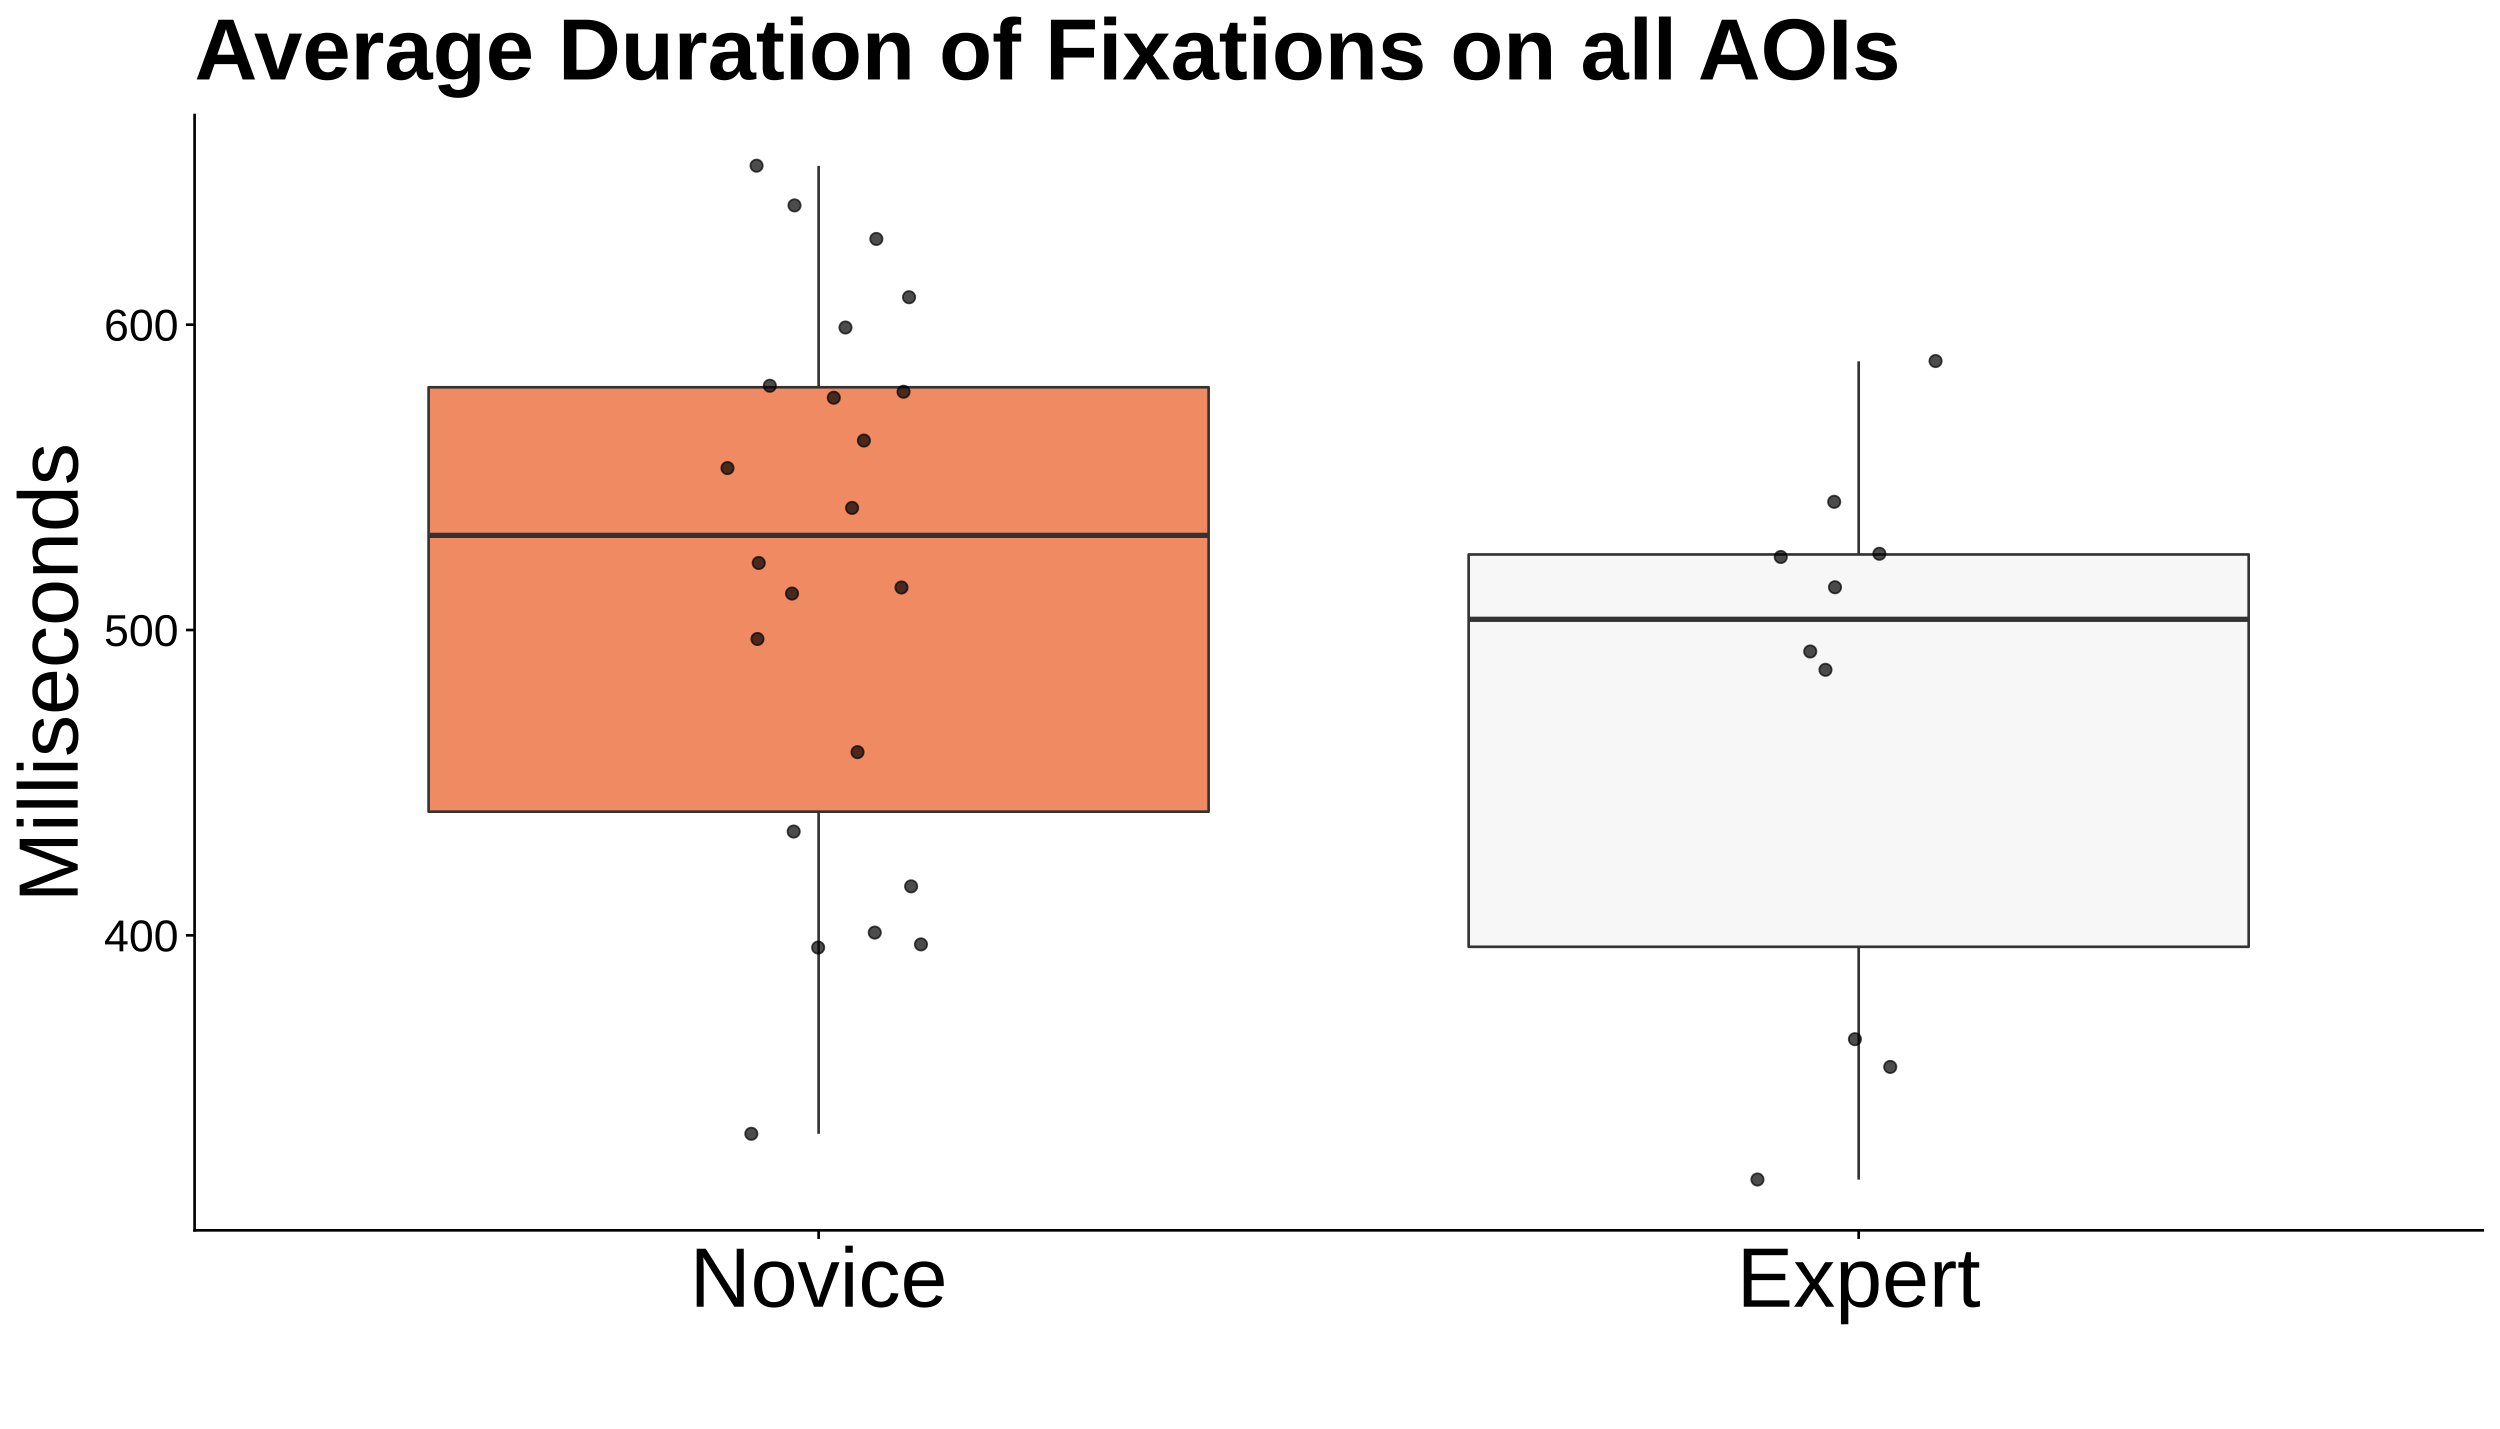
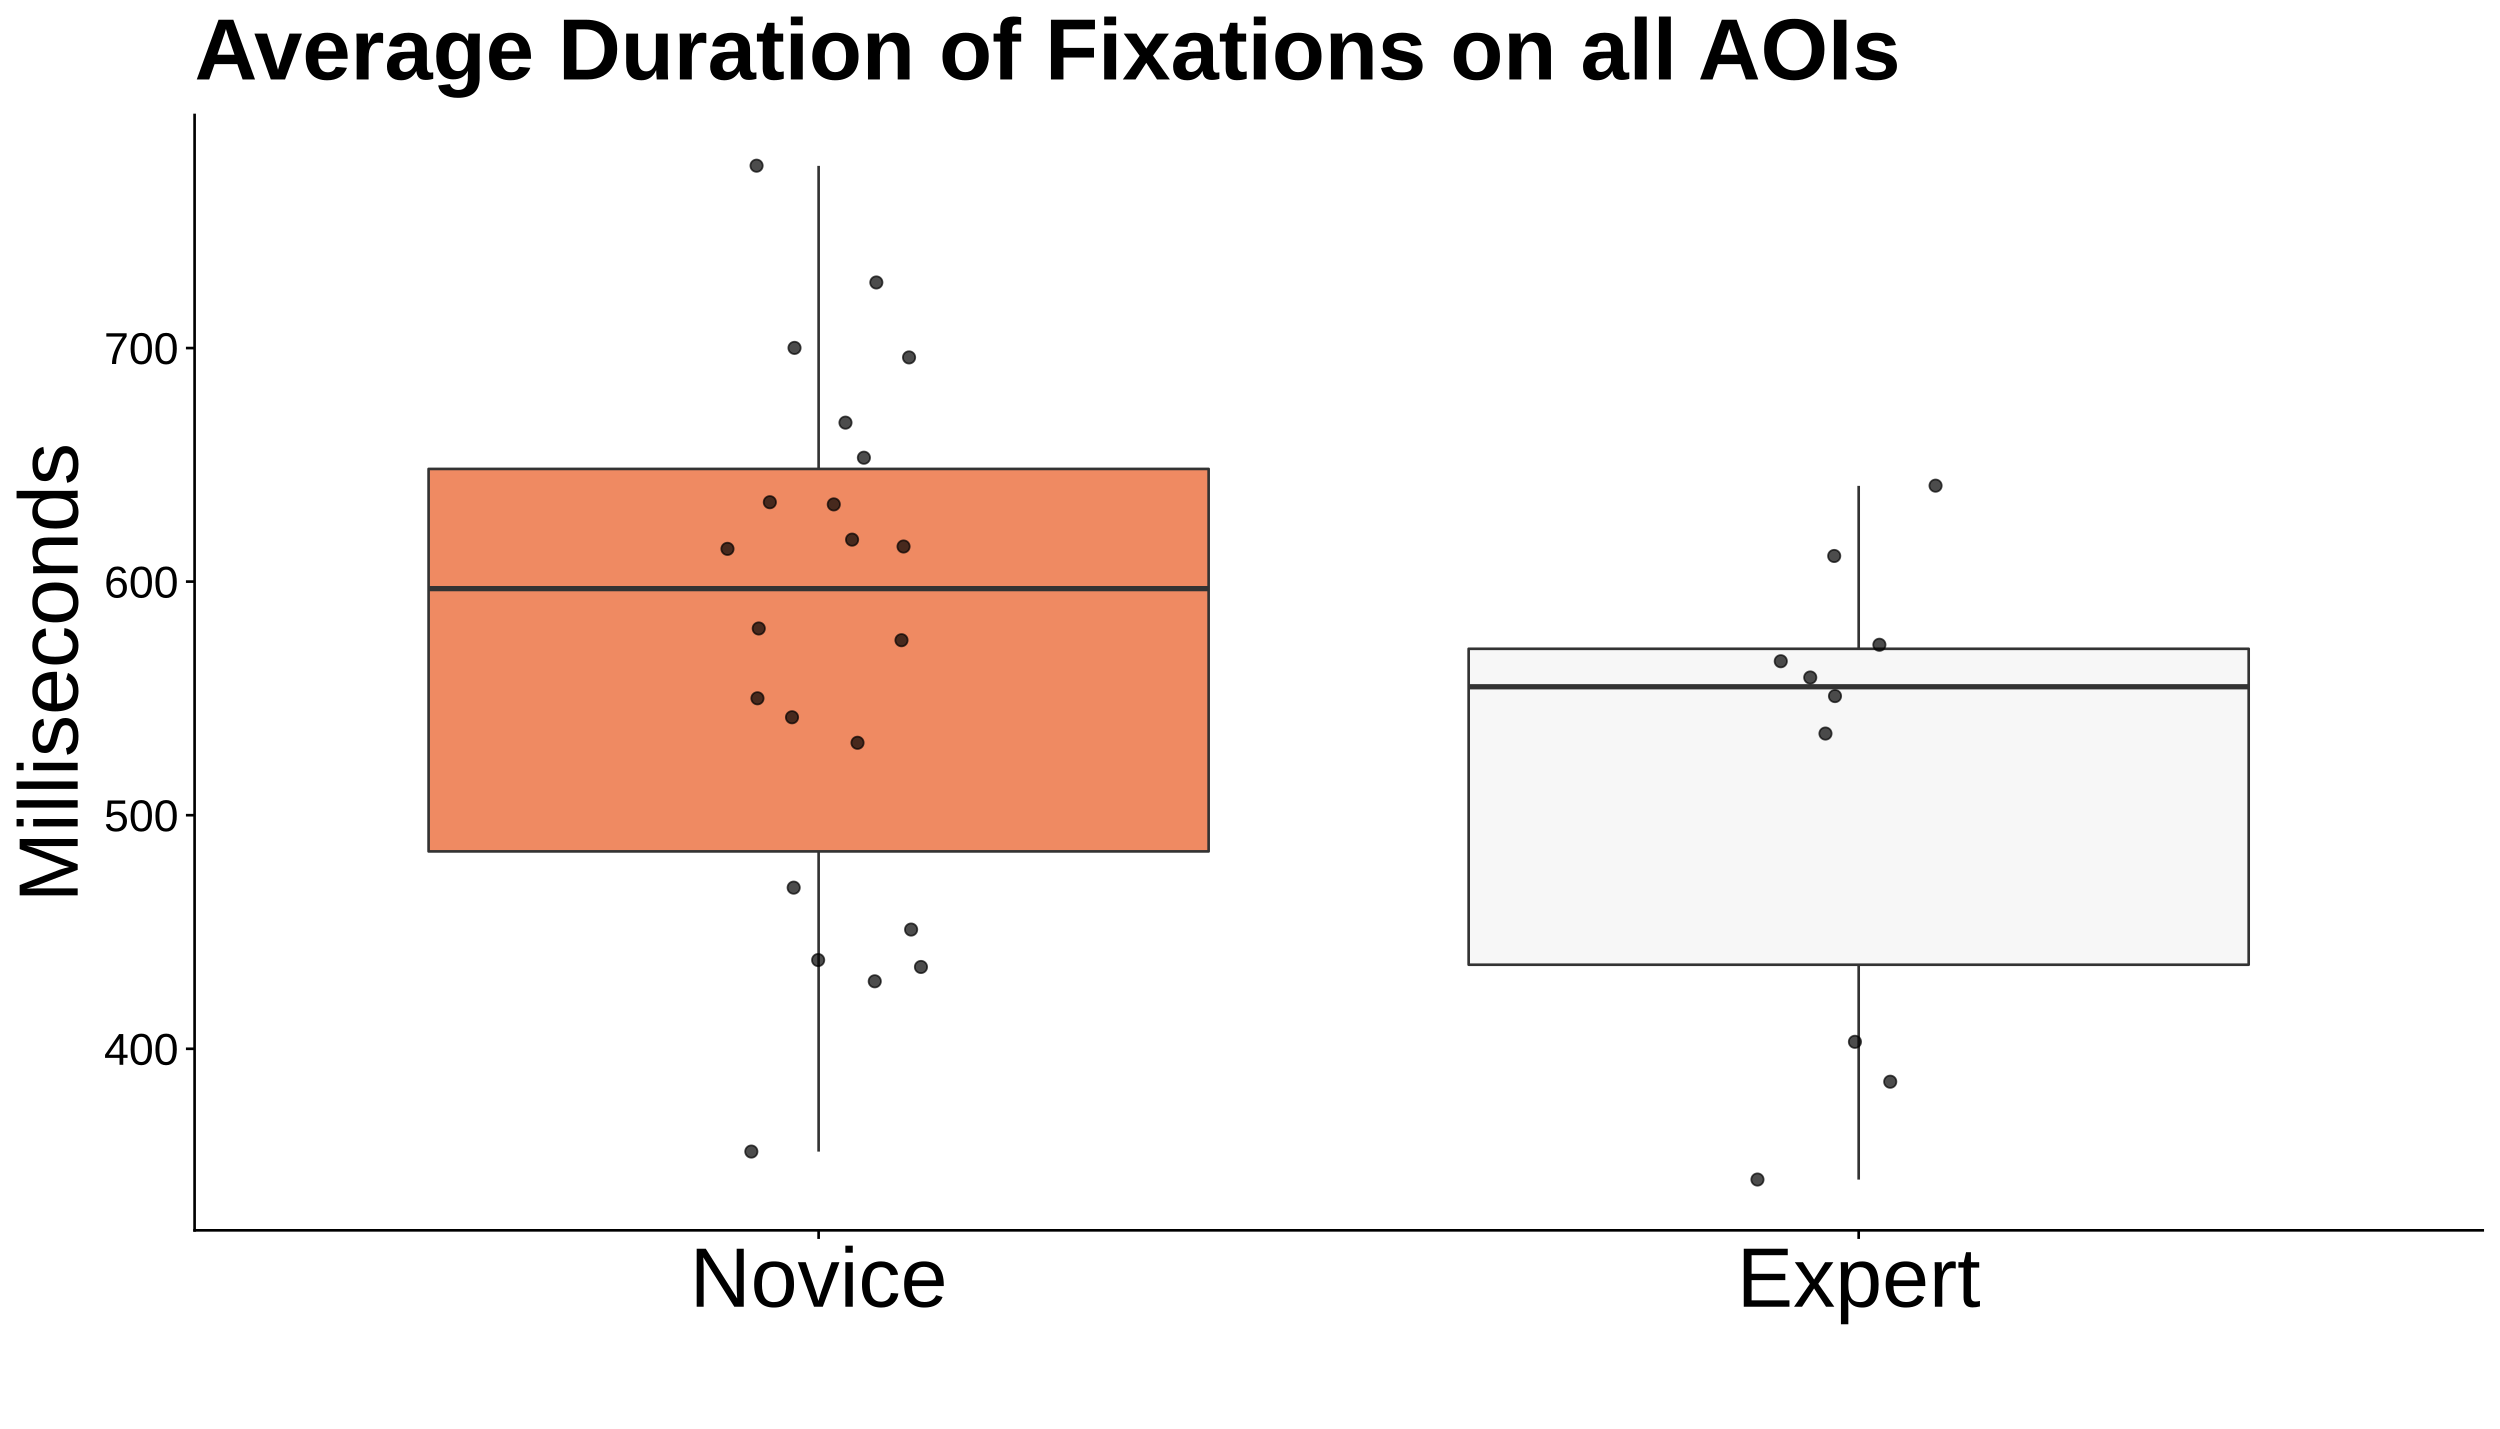
<svg xmlns="http://www.w3.org/2000/svg" class="svglite" width="1008.00pt" height="576.00pt" viewBox="0 0 1008.00 576.00">
  <defs>
    <style type="text/css">
    .svglite line, .svglite polyline, .svglite polygon, .svglite path, .svglite rect, .svglite circle {
      fill: none;
      stroke: #000000;
      stroke-linecap: round;
      stroke-linejoin: round;
      stroke-miterlimit: 10.00;
    }
    .svglite text {
      white-space: pre;
    }
  </style>
  </defs>
  <rect width="100%" height="100%" style="stroke: none; fill: none;" />
  <defs>
    <clipPath id="cpMC4wMHwxMDA4LjAwfDAuMDB8NTc2LjAw">
      <rect x="0.00" y="0.00" width="1008.00" height="576.00" />
    </clipPath>
  </defs>
  <g clip-path="url(#cpMC4wMHwxMDA4LjAwfDAuMDB8NTc2LjAw)">
</g>
  <defs>
    <clipPath id="cpNzguNDZ8MTAwMS4wM3w0Ni4zN3w0OTYuMDY=">
      <rect x="78.46" y="46.37" width="922.57" height="449.69" />
    </clipPath>
  </defs>
  <g clip-path="url(#cpNzguNDZ8MTAwMS4wM3w0Ni4zN3w0OTYuMDY=)">
-     <line x1="330.07" y1="156.14" x2="330.07" y2="66.88" style="stroke-width: 1.07; stroke: #333333; stroke-linecap: butt;" />
-     <line x1="330.07" y1="327.27" x2="330.07" y2="457.16" style="stroke-width: 1.07; stroke: #333333; stroke-linecap: butt;" />
-     <polygon points="172.81,156.14 172.81,327.27 487.32,327.27 487.32,156.14 172.81,156.14 " style="stroke-width: 1.07; stroke: #333333; fill: #EF8A62;" />
-     <line x1="172.81" y1="215.85" x2="487.32" y2="215.85" style="stroke-width: 2.13; stroke: #333333; stroke-linecap: butt;" />
-     <line x1="749.42" y1="223.55" x2="749.42" y2="145.68" style="stroke-width: 1.07; stroke: #333333; stroke-linecap: butt;" />
-     <line x1="749.42" y1="381.75" x2="749.42" y2="475.62" style="stroke-width: 1.07; stroke: #333333; stroke-linecap: butt;" />
-     <polygon points="592.16,223.55 592.16,381.75 906.67,381.75 906.67,223.55 592.16,223.55 " style="stroke-width: 1.07; stroke: #333333; fill: #F7F7F7;" />
-     <line x1="592.16" y1="249.71" x2="906.67" y2="249.71" style="stroke-width: 2.13; stroke: #333333; stroke-linecap: butt;" />
-     <circle cx="310.40" cy="155.53" r="2.49" style="stroke-width: 0.71; stroke: #000000; stroke-opacity: 0.70; fill: #000000; fill-opacity: 0.70;" />
-     <circle cx="319.34" cy="239.32" r="2.49" style="stroke-width: 0.71; stroke: #000000; stroke-opacity: 0.70; fill: #000000; fill-opacity: 0.70;" />
-     <circle cx="336.18" cy="160.37" r="2.49" style="stroke-width: 0.71; stroke: #000000; stroke-opacity: 0.70; fill: #000000; fill-opacity: 0.70;" />
-     <circle cx="364.31" cy="157.95" r="2.49" style="stroke-width: 0.71; stroke: #000000; stroke-opacity: 0.70; fill: #000000; fill-opacity: 0.70;" />
+     <line x1="330.07" y1="189.07" x2="330.07" y2="66.87" style="stroke-width: 1.07; stroke: #333333; stroke-linecap: butt;" />
+     <line x1="330.07" y1="343.29" x2="330.07" y2="464.32" style="stroke-width: 1.07; stroke: #333333; stroke-linecap: butt;" />
+     <polygon points="172.81,189.07 172.81,343.29 487.32,343.29 487.32,189.07 172.81,189.07 " style="stroke-width: 1.07; stroke: #333333; fill: #EF8A62;" />
+     <line x1="172.81" y1="237.34" x2="487.32" y2="237.34" style="stroke-width: 2.13; stroke: #333333; stroke-linecap: butt;" />
+     <line x1="749.42" y1="261.59" x2="749.42" y2="195.90" style="stroke-width: 1.07; stroke: #333333; stroke-linecap: butt;" />
+     <line x1="749.42" y1="388.97" x2="749.42" y2="475.62" style="stroke-width: 1.07; stroke: #333333; stroke-linecap: butt;" />
+     <polygon points="592.16,261.59 592.16,388.97 906.67,388.97 906.67,261.59 592.16,261.59 " style="stroke-width: 1.07; stroke: #333333; fill: #F7F7F7;" />
+     <line x1="592.16" y1="276.90" x2="906.67" y2="276.90" style="stroke-width: 2.13; stroke: #333333; stroke-linecap: butt;" />
+     <circle cx="310.40" cy="202.49" r="2.49" style="stroke-width: 0.71; stroke: #000000; stroke-opacity: 0.70; fill: #000000; fill-opacity: 0.70;" />
+     <circle cx="319.34" cy="289.20" r="2.49" style="stroke-width: 0.71; stroke: #000000; stroke-opacity: 0.70; fill: #000000; fill-opacity: 0.70;" />
+     <circle cx="336.18" cy="203.37" r="2.49" style="stroke-width: 0.71; stroke: #000000; stroke-opacity: 0.70; fill: #000000; fill-opacity: 0.70;" />
+     <circle cx="364.31" cy="220.35" r="2.49" style="stroke-width: 0.71; stroke: #000000; stroke-opacity: 0.70; fill: #000000; fill-opacity: 0.70;" />
    <circle cx="305.05" cy="66.81" r="2.49" style="stroke-width: 0.71; stroke: #000000; stroke-opacity: 0.70; fill: #000000; fill-opacity: 0.70;" />
-     <circle cx="363.48" cy="236.88" r="2.49" style="stroke-width: 0.71; stroke: #000000; stroke-opacity: 0.70; fill: #000000; fill-opacity: 0.70;" />
-     <circle cx="367.36" cy="357.38" r="2.49" style="stroke-width: 0.71; stroke: #000000; stroke-opacity: 0.70; fill: #000000; fill-opacity: 0.70;" />
-     <circle cx="343.56" cy="204.79" r="2.49" style="stroke-width: 0.71; stroke: #000000; stroke-opacity: 0.70; fill: #000000; fill-opacity: 0.70;" />
-     <circle cx="340.90" cy="132.05" r="2.49" style="stroke-width: 0.71; stroke: #000000; stroke-opacity: 0.70; fill: #000000; fill-opacity: 0.70;" />
-     <circle cx="293.32" cy="188.73" r="2.49" style="stroke-width: 0.71; stroke: #000000; stroke-opacity: 0.70; fill: #000000; fill-opacity: 0.70;" />
-     <circle cx="305.41" cy="257.64" r="2.49" style="stroke-width: 0.71; stroke: #000000; stroke-opacity: 0.70; fill: #000000; fill-opacity: 0.70;" />
-     <circle cx="302.94" cy="457.14" r="2.49" style="stroke-width: 0.71; stroke: #000000; stroke-opacity: 0.70; fill: #000000; fill-opacity: 0.70;" />
-     <circle cx="345.75" cy="303.26" r="2.49" style="stroke-width: 0.71; stroke: #000000; stroke-opacity: 0.70; fill: #000000; fill-opacity: 0.70;" />
-     <circle cx="320.35" cy="82.82" r="2.49" style="stroke-width: 0.71; stroke: #000000; stroke-opacity: 0.70; fill: #000000; fill-opacity: 0.70;" />
-     <circle cx="352.70" cy="376.02" r="2.49" style="stroke-width: 0.71; stroke: #000000; stroke-opacity: 0.70; fill: #000000; fill-opacity: 0.70;" />
-     <circle cx="329.88" cy="382.06" r="2.49" style="stroke-width: 0.71; stroke: #000000; stroke-opacity: 0.70; fill: #000000; fill-opacity: 0.70;" />
-     <circle cx="348.32" cy="177.63" r="2.49" style="stroke-width: 0.71; stroke: #000000; stroke-opacity: 0.70; fill: #000000; fill-opacity: 0.70;" />
-     <circle cx="371.33" cy="380.78" r="2.49" style="stroke-width: 0.71; stroke: #000000; stroke-opacity: 0.70; fill: #000000; fill-opacity: 0.70;" />
-     <circle cx="320.01" cy="335.28" r="2.49" style="stroke-width: 0.71; stroke: #000000; stroke-opacity: 0.70; fill: #000000; fill-opacity: 0.70;" />
-     <circle cx="353.34" cy="96.34" r="2.49" style="stroke-width: 0.71; stroke: #000000; stroke-opacity: 0.70; fill: #000000; fill-opacity: 0.70;" />
-     <circle cx="366.53" cy="119.84" r="2.49" style="stroke-width: 0.71; stroke: #000000; stroke-opacity: 0.70; fill: #000000; fill-opacity: 0.70;" />
-     <circle cx="305.93" cy="226.99" r="2.49" style="stroke-width: 0.71; stroke: #000000; stroke-opacity: 0.70; fill: #000000; fill-opacity: 0.70;" />
-     <circle cx="762.14" cy="430.18" r="2.49" style="stroke-width: 0.71; stroke: #000000; stroke-opacity: 0.70; fill: #000000; fill-opacity: 0.70;" />
-     <circle cx="718.01" cy="224.57" r="2.49" style="stroke-width: 0.71; stroke: #000000; stroke-opacity: 0.70; fill: #000000; fill-opacity: 0.70;" />
-     <circle cx="729.89" cy="262.68" r="2.49" style="stroke-width: 0.71; stroke: #000000; stroke-opacity: 0.70; fill: #000000; fill-opacity: 0.70;" />
-     <circle cx="739.87" cy="236.78" r="2.49" style="stroke-width: 0.71; stroke: #000000; stroke-opacity: 0.70; fill: #000000; fill-opacity: 0.70;" />
-     <circle cx="708.61" cy="475.58" r="2.49" style="stroke-width: 0.71; stroke: #000000; stroke-opacity: 0.70; fill: #000000; fill-opacity: 0.70;" />
-     <circle cx="739.55" cy="202.33" r="2.49" style="stroke-width: 0.71; stroke: #000000; stroke-opacity: 0.70; fill: #000000; fill-opacity: 0.70;" />
-     <circle cx="780.42" cy="145.57" r="2.49" style="stroke-width: 0.71; stroke: #000000; stroke-opacity: 0.70; fill: #000000; fill-opacity: 0.70;" />
-     <circle cx="736.03" cy="270.07" r="2.49" style="stroke-width: 0.71; stroke: #000000; stroke-opacity: 0.70; fill: #000000; fill-opacity: 0.70;" />
-     <circle cx="747.91" cy="419.00" r="2.49" style="stroke-width: 0.71; stroke: #000000; stroke-opacity: 0.70; fill: #000000; fill-opacity: 0.70;" />
-     <circle cx="757.77" cy="223.28" r="2.49" style="stroke-width: 0.71; stroke: #000000; stroke-opacity: 0.70; fill: #000000; fill-opacity: 0.70;" />
+     <circle cx="363.48" cy="258.13" r="2.49" style="stroke-width: 0.71; stroke: #000000; stroke-opacity: 0.70; fill: #000000; fill-opacity: 0.70;" />
+     <circle cx="367.36" cy="374.80" r="2.49" style="stroke-width: 0.71; stroke: #000000; stroke-opacity: 0.70; fill: #000000; fill-opacity: 0.70;" />
+     <circle cx="343.56" cy="217.58" r="2.49" style="stroke-width: 0.71; stroke: #000000; stroke-opacity: 0.70; fill: #000000; fill-opacity: 0.70;" />
+     <circle cx="340.90" cy="170.41" r="2.49" style="stroke-width: 0.71; stroke: #000000; stroke-opacity: 0.70; fill: #000000; fill-opacity: 0.70;" />
+     <circle cx="293.32" cy="221.30" r="2.49" style="stroke-width: 0.71; stroke: #000000; stroke-opacity: 0.70; fill: #000000; fill-opacity: 0.70;" />
+     <circle cx="305.41" cy="281.55" r="2.49" style="stroke-width: 0.71; stroke: #000000; stroke-opacity: 0.70; fill: #000000; fill-opacity: 0.70;" />
+     <circle cx="302.94" cy="464.31" r="2.49" style="stroke-width: 0.71; stroke: #000000; stroke-opacity: 0.70; fill: #000000; fill-opacity: 0.70;" />
+     <circle cx="345.75" cy="299.49" r="2.49" style="stroke-width: 0.71; stroke: #000000; stroke-opacity: 0.70; fill: #000000; fill-opacity: 0.70;" />
+     <circle cx="320.35" cy="140.27" r="2.49" style="stroke-width: 0.71; stroke: #000000; stroke-opacity: 0.70; fill: #000000; fill-opacity: 0.70;" />
+     <circle cx="352.70" cy="395.66" r="2.49" style="stroke-width: 0.71; stroke: #000000; stroke-opacity: 0.70; fill: #000000; fill-opacity: 0.70;" />
+     <circle cx="329.88" cy="387.09" r="2.49" style="stroke-width: 0.71; stroke: #000000; stroke-opacity: 0.70; fill: #000000; fill-opacity: 0.70;" />
+     <circle cx="348.32" cy="184.55" r="2.49" style="stroke-width: 0.71; stroke: #000000; stroke-opacity: 0.70; fill: #000000; fill-opacity: 0.70;" />
+     <circle cx="371.33" cy="389.88" r="2.49" style="stroke-width: 0.71; stroke: #000000; stroke-opacity: 0.70; fill: #000000; fill-opacity: 0.70;" />
+     <circle cx="320.01" cy="357.90" r="2.49" style="stroke-width: 0.71; stroke: #000000; stroke-opacity: 0.70; fill: #000000; fill-opacity: 0.70;" />
+     <circle cx="353.34" cy="113.89" r="2.49" style="stroke-width: 0.71; stroke: #000000; stroke-opacity: 0.70; fill: #000000; fill-opacity: 0.70;" />
+     <circle cx="366.53" cy="144.11" r="2.49" style="stroke-width: 0.71; stroke: #000000; stroke-opacity: 0.70; fill: #000000; fill-opacity: 0.70;" />
+     <circle cx="305.93" cy="253.40" r="2.49" style="stroke-width: 0.71; stroke: #000000; stroke-opacity: 0.70; fill: #000000; fill-opacity: 0.70;" />
+     <circle cx="762.14" cy="436.15" r="2.49" style="stroke-width: 0.71; stroke: #000000; stroke-opacity: 0.70; fill: #000000; fill-opacity: 0.70;" />
+     <circle cx="718.01" cy="266.61" r="2.49" style="stroke-width: 0.71; stroke: #000000; stroke-opacity: 0.70; fill: #000000; fill-opacity: 0.70;" />
+     <circle cx="729.89" cy="273.16" r="2.49" style="stroke-width: 0.71; stroke: #000000; stroke-opacity: 0.70; fill: #000000; fill-opacity: 0.70;" />
+     <circle cx="739.87" cy="280.66" r="2.49" style="stroke-width: 0.71; stroke: #000000; stroke-opacity: 0.70; fill: #000000; fill-opacity: 0.70;" />
+     <circle cx="708.61" cy="475.59" r="2.49" style="stroke-width: 0.71; stroke: #000000; stroke-opacity: 0.70; fill: #000000; fill-opacity: 0.70;" />
+     <circle cx="739.55" cy="224.17" r="2.49" style="stroke-width: 0.71; stroke: #000000; stroke-opacity: 0.70; fill: #000000; fill-opacity: 0.70;" />
+     <circle cx="780.42" cy="195.82" r="2.49" style="stroke-width: 0.71; stroke: #000000; stroke-opacity: 0.70; fill: #000000; fill-opacity: 0.70;" />
+     <circle cx="736.03" cy="295.77" r="2.49" style="stroke-width: 0.71; stroke: #000000; stroke-opacity: 0.70; fill: #000000; fill-opacity: 0.70;" />
+     <circle cx="747.91" cy="420.06" r="2.49" style="stroke-width: 0.71; stroke: #000000; stroke-opacity: 0.70; fill: #000000; fill-opacity: 0.70;" />
+     <circle cx="757.77" cy="259.97" r="2.49" style="stroke-width: 0.71; stroke: #000000; stroke-opacity: 0.70; fill: #000000; fill-opacity: 0.70;" />
  </g>
  <g clip-path="url(#cpMC4wMHwxMDA4LjAwfDAuMDB8NTc2LjAw)">
    <polyline points="78.46,496.06 78.46,46.37 " style="stroke-width: 1.07; stroke-linecap: square;" />
-     <text x="71.98" y="383.58" text-anchor="end" style="font-size: 18.00px; font-family: &quot;Arial&quot;;" textLength="30.02px" lengthAdjust="spacingAndGlyphs">400</text>
-     <text x="71.98" y="260.46" text-anchor="end" style="font-size: 18.00px; font-family: &quot;Arial&quot;;" textLength="30.02px" lengthAdjust="spacingAndGlyphs">500</text>
-     <text x="71.98" y="137.35" text-anchor="end" style="font-size: 18.00px; font-family: &quot;Arial&quot;;" textLength="30.02px" lengthAdjust="spacingAndGlyphs">600</text>
-     <polyline points="74.97,377.13 78.46,377.13 " style="stroke-width: 1.07; stroke-linecap: butt;" />
-     <polyline points="74.97,254.02 78.46,254.02 " style="stroke-width: 1.07; stroke-linecap: butt;" />
-     <polyline points="74.97,130.90 78.46,130.90 " style="stroke-width: 1.07; stroke-linecap: butt;" />
+     <text x="71.98" y="429.32" text-anchor="end" style="font-size: 18.00px; font-family: &quot;Arial&quot;;" textLength="30.02px" lengthAdjust="spacingAndGlyphs">400</text>
+     <text x="71.98" y="335.14" text-anchor="end" style="font-size: 18.00px; font-family: &quot;Arial&quot;;" textLength="30.02px" lengthAdjust="spacingAndGlyphs">500</text>
+     <text x="71.98" y="240.96" text-anchor="end" style="font-size: 18.00px; font-family: &quot;Arial&quot;;" textLength="30.02px" lengthAdjust="spacingAndGlyphs">600</text>
+     <text x="71.98" y="146.77" text-anchor="end" style="font-size: 18.00px; font-family: &quot;Arial&quot;;" textLength="30.02px" lengthAdjust="spacingAndGlyphs">700</text>
+     <polyline points="74.97,422.88 78.46,422.88 " style="stroke-width: 1.07; stroke-linecap: butt;" />
+     <polyline points="74.97,328.70 78.46,328.70 " style="stroke-width: 1.07; stroke-linecap: butt;" />
+     <polyline points="74.97,234.51 78.46,234.51 " style="stroke-width: 1.07; stroke-linecap: butt;" />
+     <polyline points="74.97,140.33 78.46,140.33 " style="stroke-width: 1.07; stroke-linecap: butt;" />
    <polyline points="78.46,496.06 1001.03,496.06 " style="stroke-width: 1.07; stroke-linecap: square;" />
    <polyline points="330.07,499.55 330.07,496.06 " style="stroke-width: 1.07; stroke-linecap: butt;" />
    <polyline points="749.42,499.55 749.42,496.06 " style="stroke-width: 1.07; stroke-linecap: butt;" />
    <text x="330.07" y="526.88" text-anchor="middle" style="font-size: 34.00px; font-family: &quot;Arial&quot;;" textLength="103.92px" lengthAdjust="spacingAndGlyphs">Novice</text>
    <text x="749.42" y="526.88" text-anchor="middle" style="font-size: 34.00px; font-family: &quot;Arial&quot;;" textLength="98.26px" lengthAdjust="spacingAndGlyphs">Expert</text>
    <text transform="translate(31.32,271.22) rotate(-90)" text-anchor="middle" style="font-size: 34.00px; font-family: &quot;Arial&quot;;" textLength="185.16px" lengthAdjust="spacingAndGlyphs">Milliseconds</text>
    <text x="78.46" y="32.03" style="font-size: 35.00px; font-weight: bold; font-family: &quot;Arial&quot;;" textLength="687.77px" lengthAdjust="spacingAndGlyphs">Average Duration of Fixations on all AOIs</text>
  </g>
</svg>
